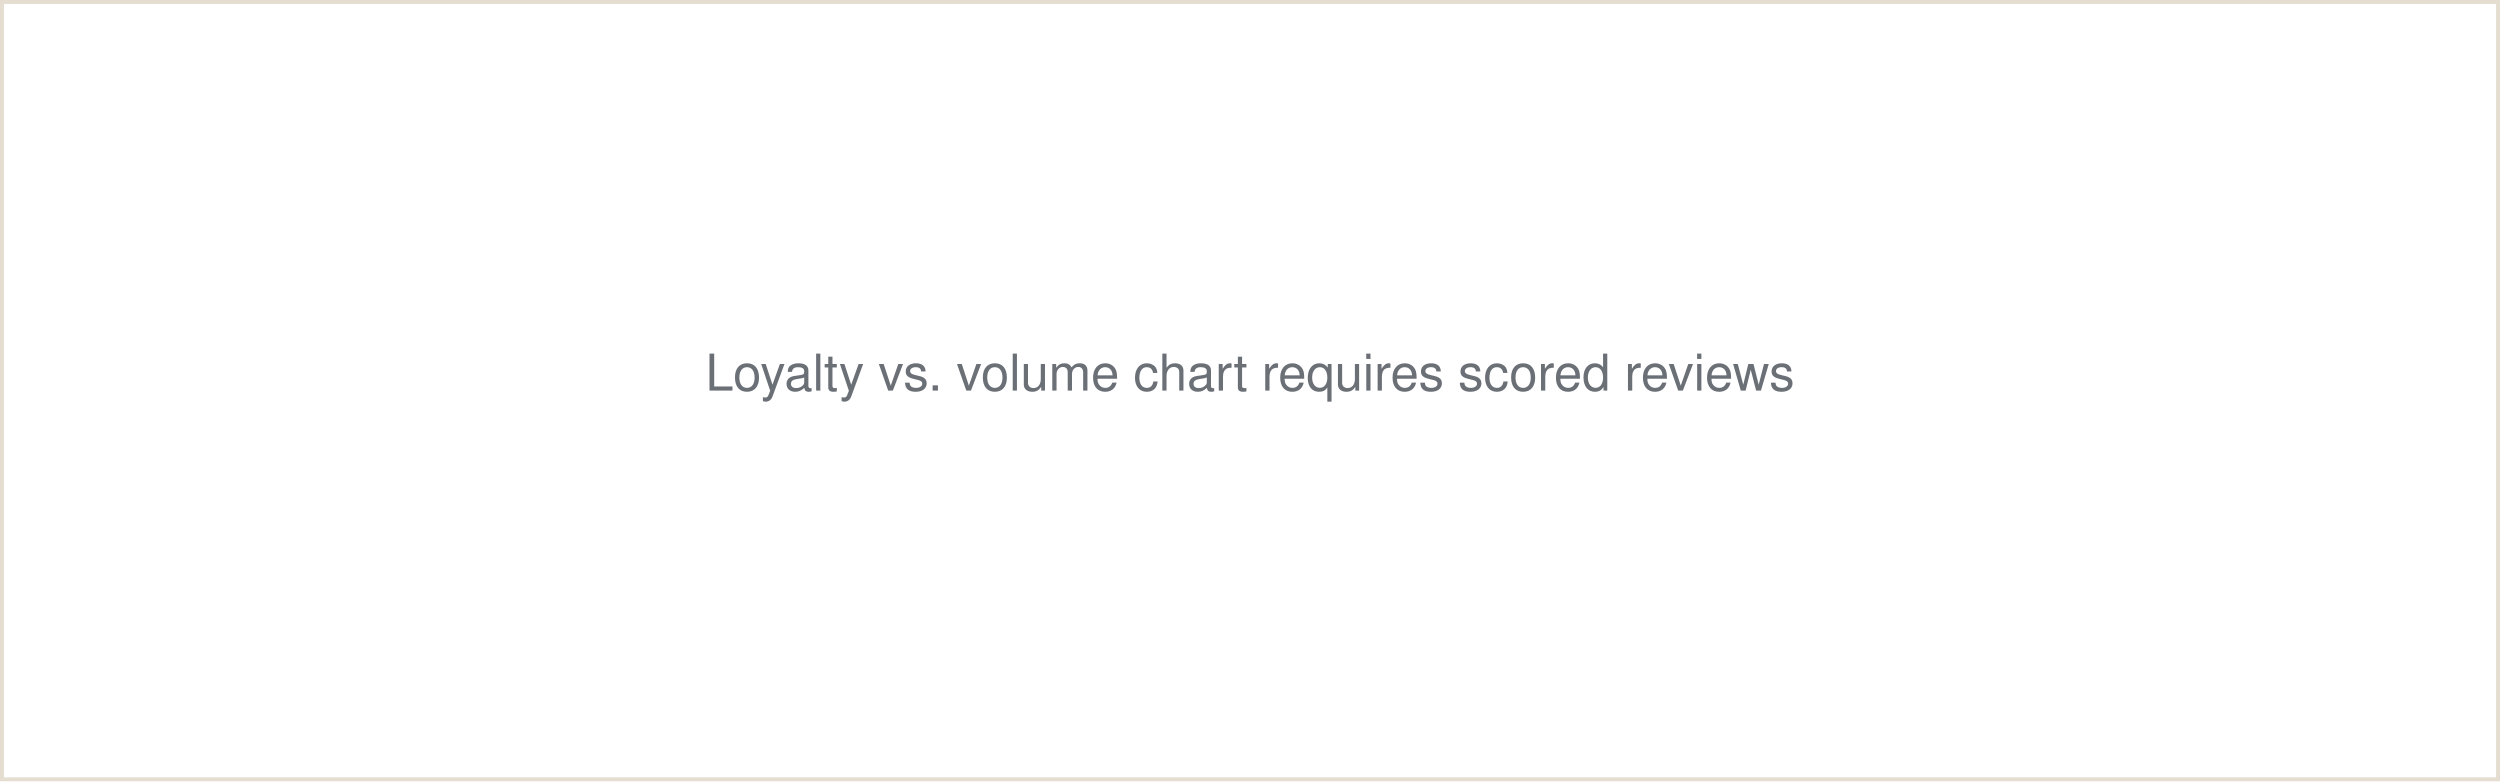
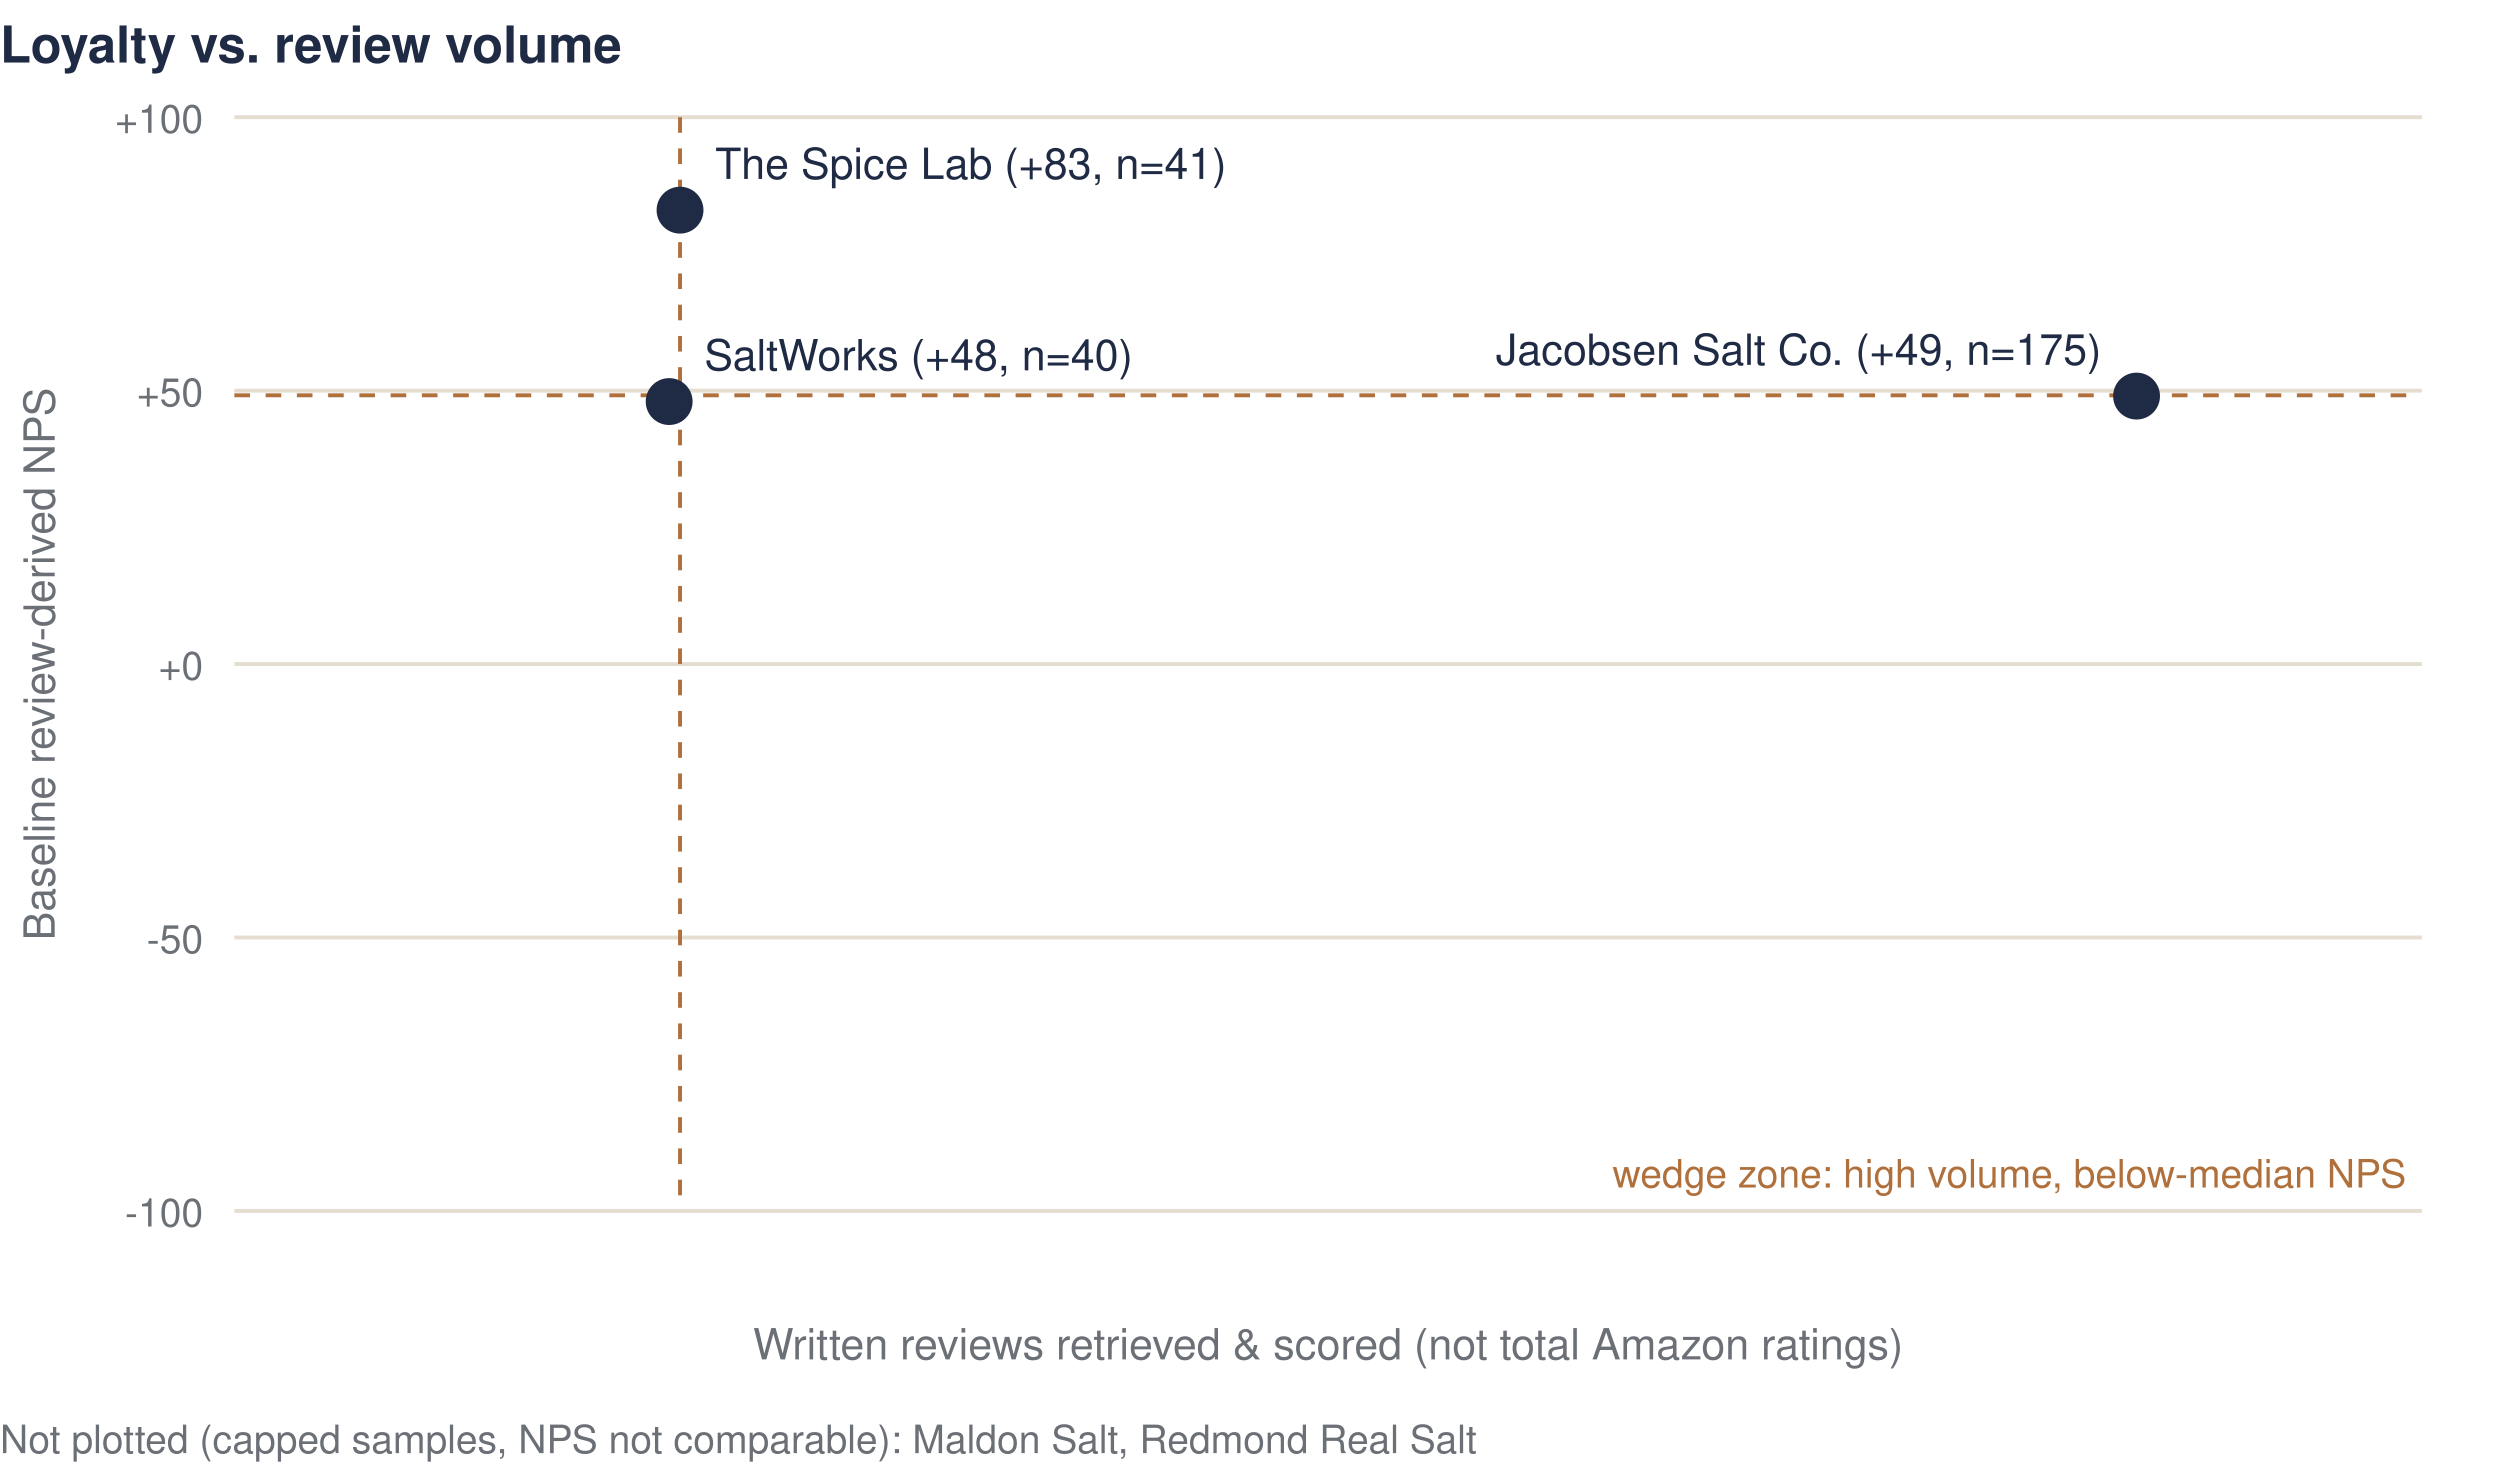
- <svg xmlns="http://www.w3.org/2000/svg" viewBox="0 0 640 200" width="640" height="200" font-family="Helvetica, Arial, sans-serif">
-   <rect x="0.5" y="0.5" width="639" height="199" fill="none" stroke="#e4ddd0" />
-   <text x="320.0" y="100.0" text-anchor="middle" fill="#6b6f76" font-size="13">Loyalty vs. volume chart requires scored reviews</text>
+ <svg xmlns="http://www.w3.org/2000/svg" viewBox="0 0 640 376" width="640" height="376" font-family="Helvetica, Arial, sans-serif">
+   <text x="0" y="16" font-size="13" font-weight="600" fill="#1f2a44">Loyalty vs. review volume</text>
+   <line x1="60" x2="620" y1="310.0" y2="310.0" stroke="#e4ddd0" />
+   <text x="52" y="314.0" font-size="10" text-anchor="end" fill="#6b6f76">-100</text>
+   <line x1="60" x2="620" y1="240.0" y2="240.0" stroke="#e4ddd0" />
+   <text x="52" y="244.0" font-size="10" text-anchor="end" fill="#6b6f76">-50</text>
+   <line x1="60" x2="620" y1="170.0" y2="170.0" stroke="#e4ddd0" />
+   <text x="52" y="174.0" font-size="10" text-anchor="end" fill="#6b6f76">+0</text>
+   <line x1="60" x2="620" y1="100.0" y2="100.0" stroke="#e4ddd0" />
+   <text x="52" y="104.0" font-size="10" text-anchor="end" fill="#6b6f76">+50</text>
+   <line x1="60" x2="620" y1="30.0" y2="30.0" stroke="#e4ddd0" />
+   <text x="52" y="34.0" font-size="10" text-anchor="end" fill="#6b6f76">+100</text>
+   <line x1="174.087" x2="174.087" y1="30" y2="310" stroke="#b0703c" stroke-dasharray="4 4" />
+   <line x1="60" x2="620" y1="101.2" y2="101.2" stroke="#b0703c" stroke-dasharray="4 4" />
+   <text x="616" y="304" font-size="10" text-anchor="end" fill="#b0703c">wedge zone: high volume, below-median NPS</text>
+   <circle cx="174.087" cy="53.8" r="6" fill="#1f2a44" />
+   <text x="183.087" y="45.8" font-size="11" text-anchor="start" fill="#1f2a44">The Spice Lab (+83, n=41)</text>
+   <circle cx="546.957" cy="101.4" r="6" fill="#1f2a44" />
+   <text x="537.957" y="93.4" font-size="11" text-anchor="end" fill="#1f2a44">Jacobsen Salt Co. (+49, n=175)</text>
+   <circle cx="171.304" cy="102.8" r="6" fill="#1f2a44" />
+   <text x="180.304" y="94.8" font-size="11" text-anchor="start" fill="#1f2a44">SaltWorks (+48, n=40)</text>
+   <text x="0" y="372" font-size="10" fill="#6b6f76">Not plotted (capped samples, NPS not comparable): Maldon Salt, Redmond Real Salt</text>
+   <text x="340.0" y="348" font-size="11" text-anchor="middle" fill="#6b6f76">Written reviews retrieved &amp; scored (not total Amazon ratings)</text>
+   <text x="14" y="170.0" font-size="11" text-anchor="middle" fill="#6b6f76" transform="rotate(-90 14 170.0)">Baseline review-derived NPS</text>
</svg>
